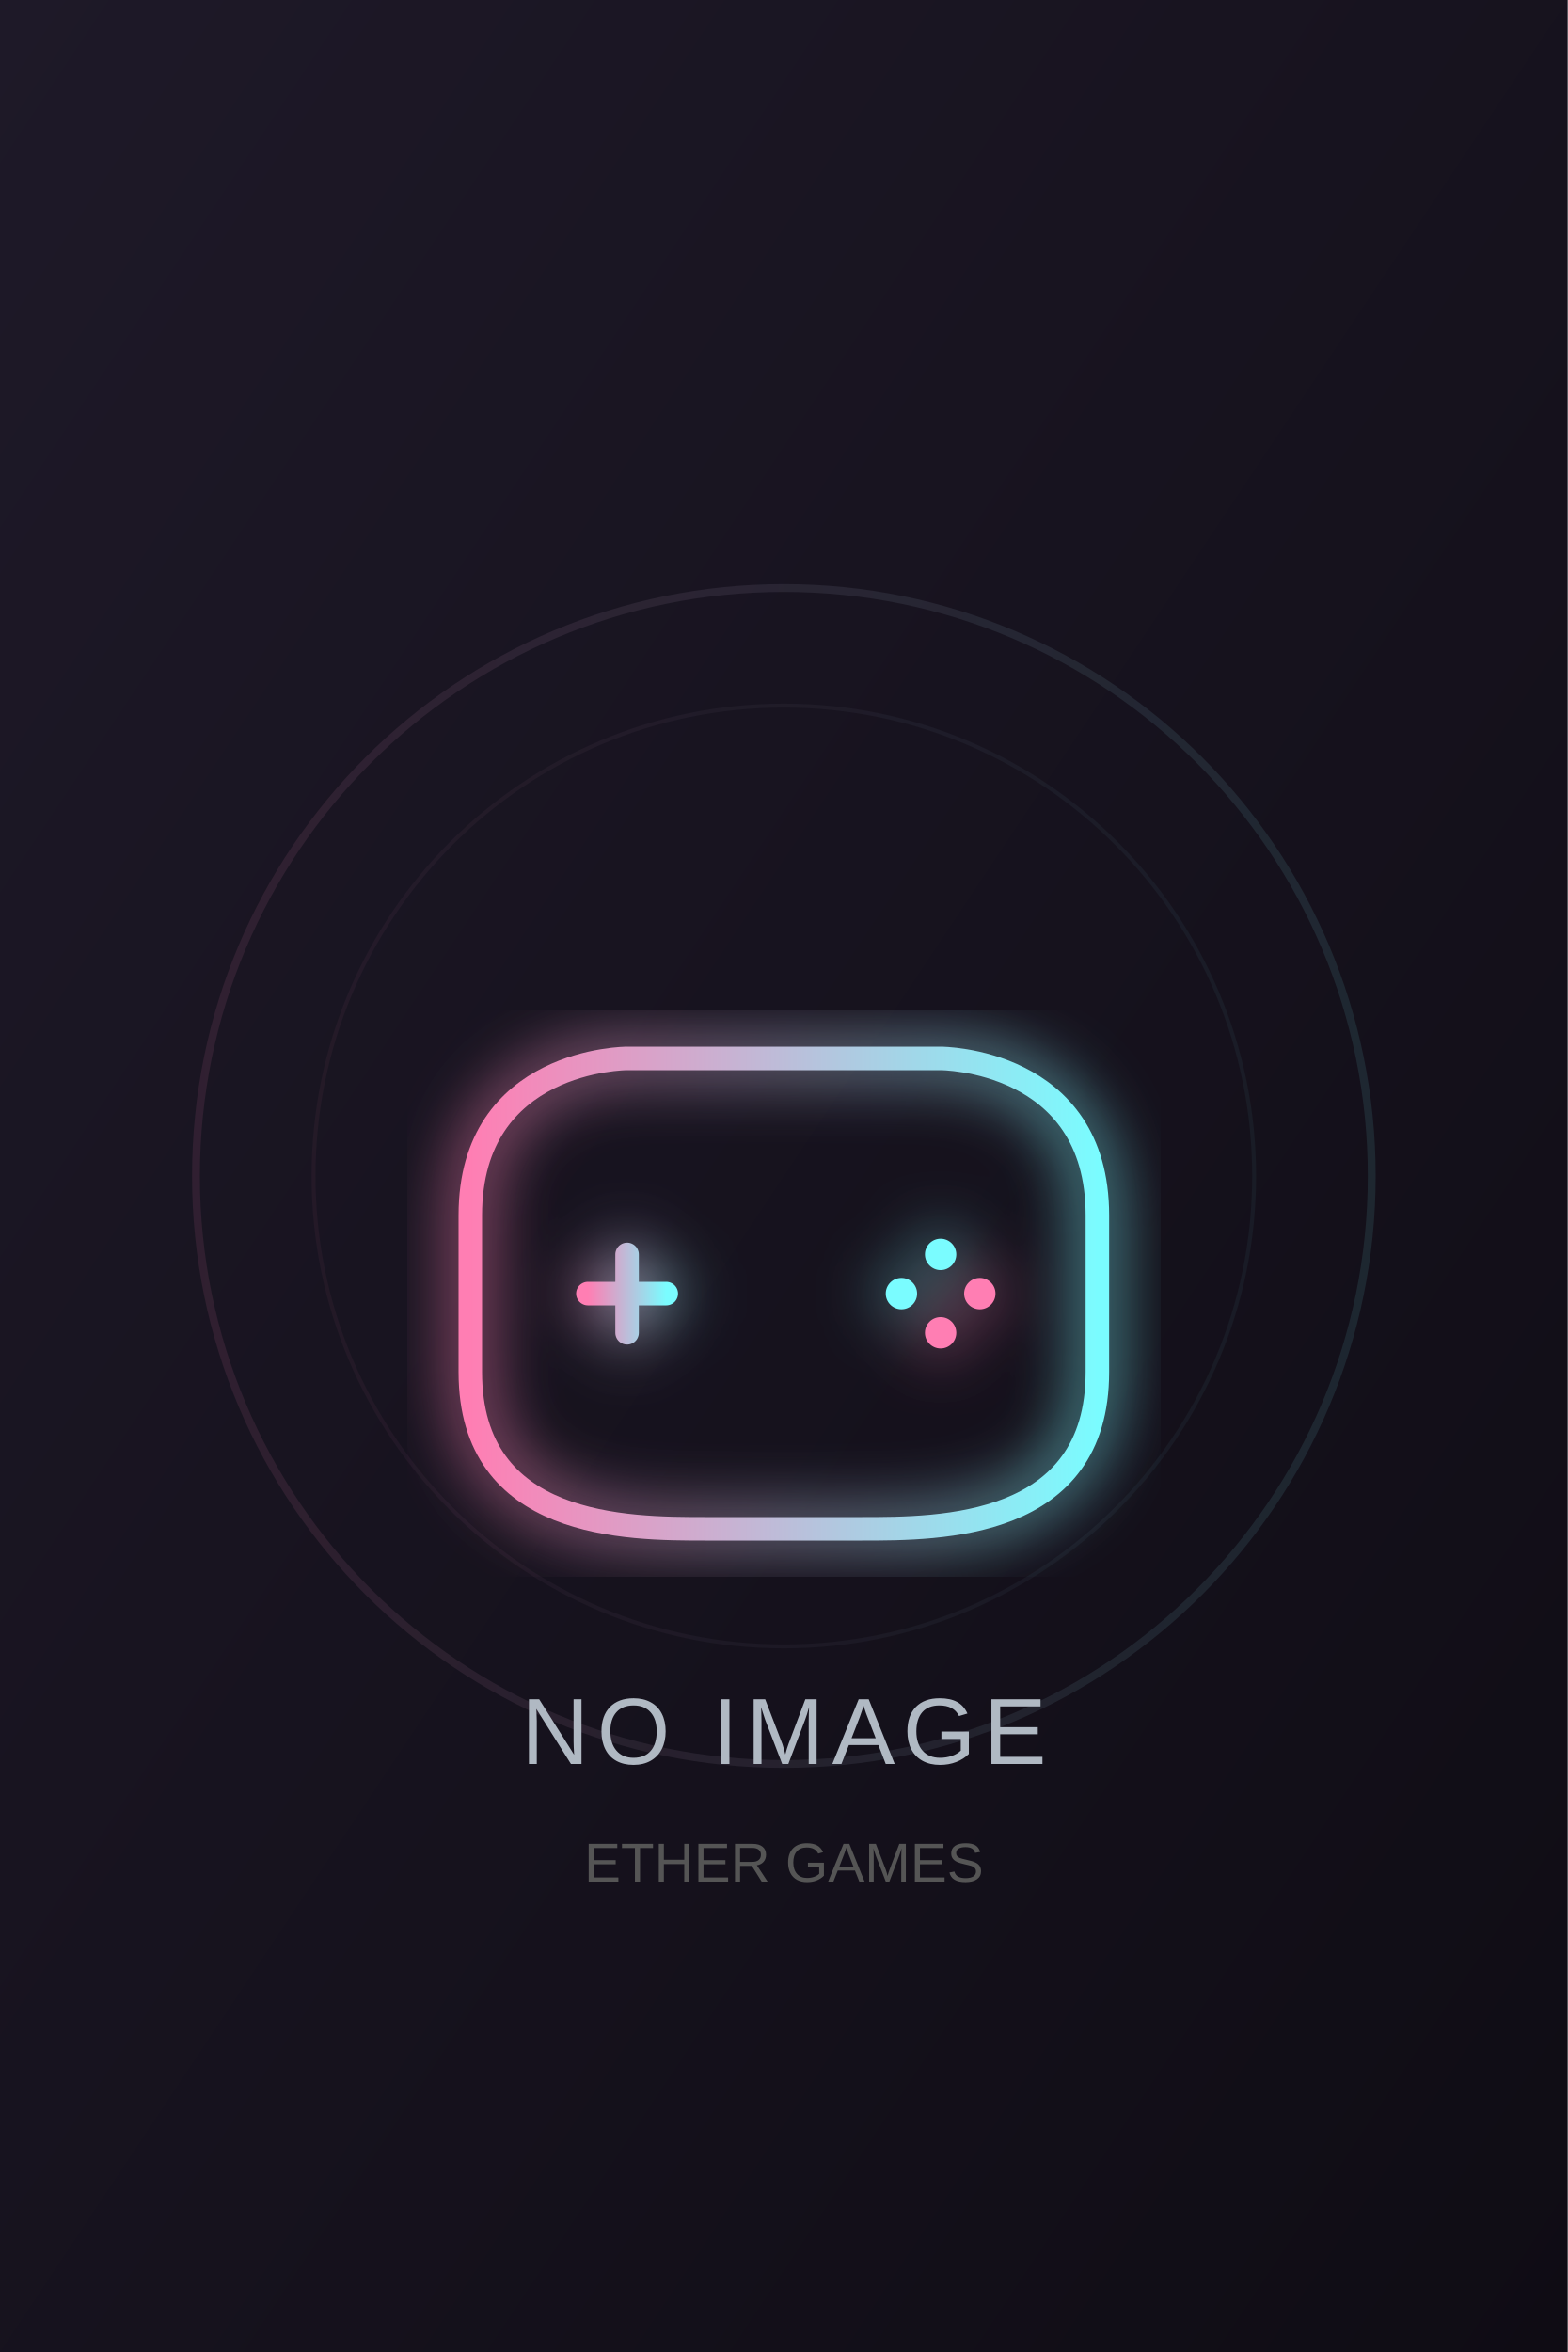
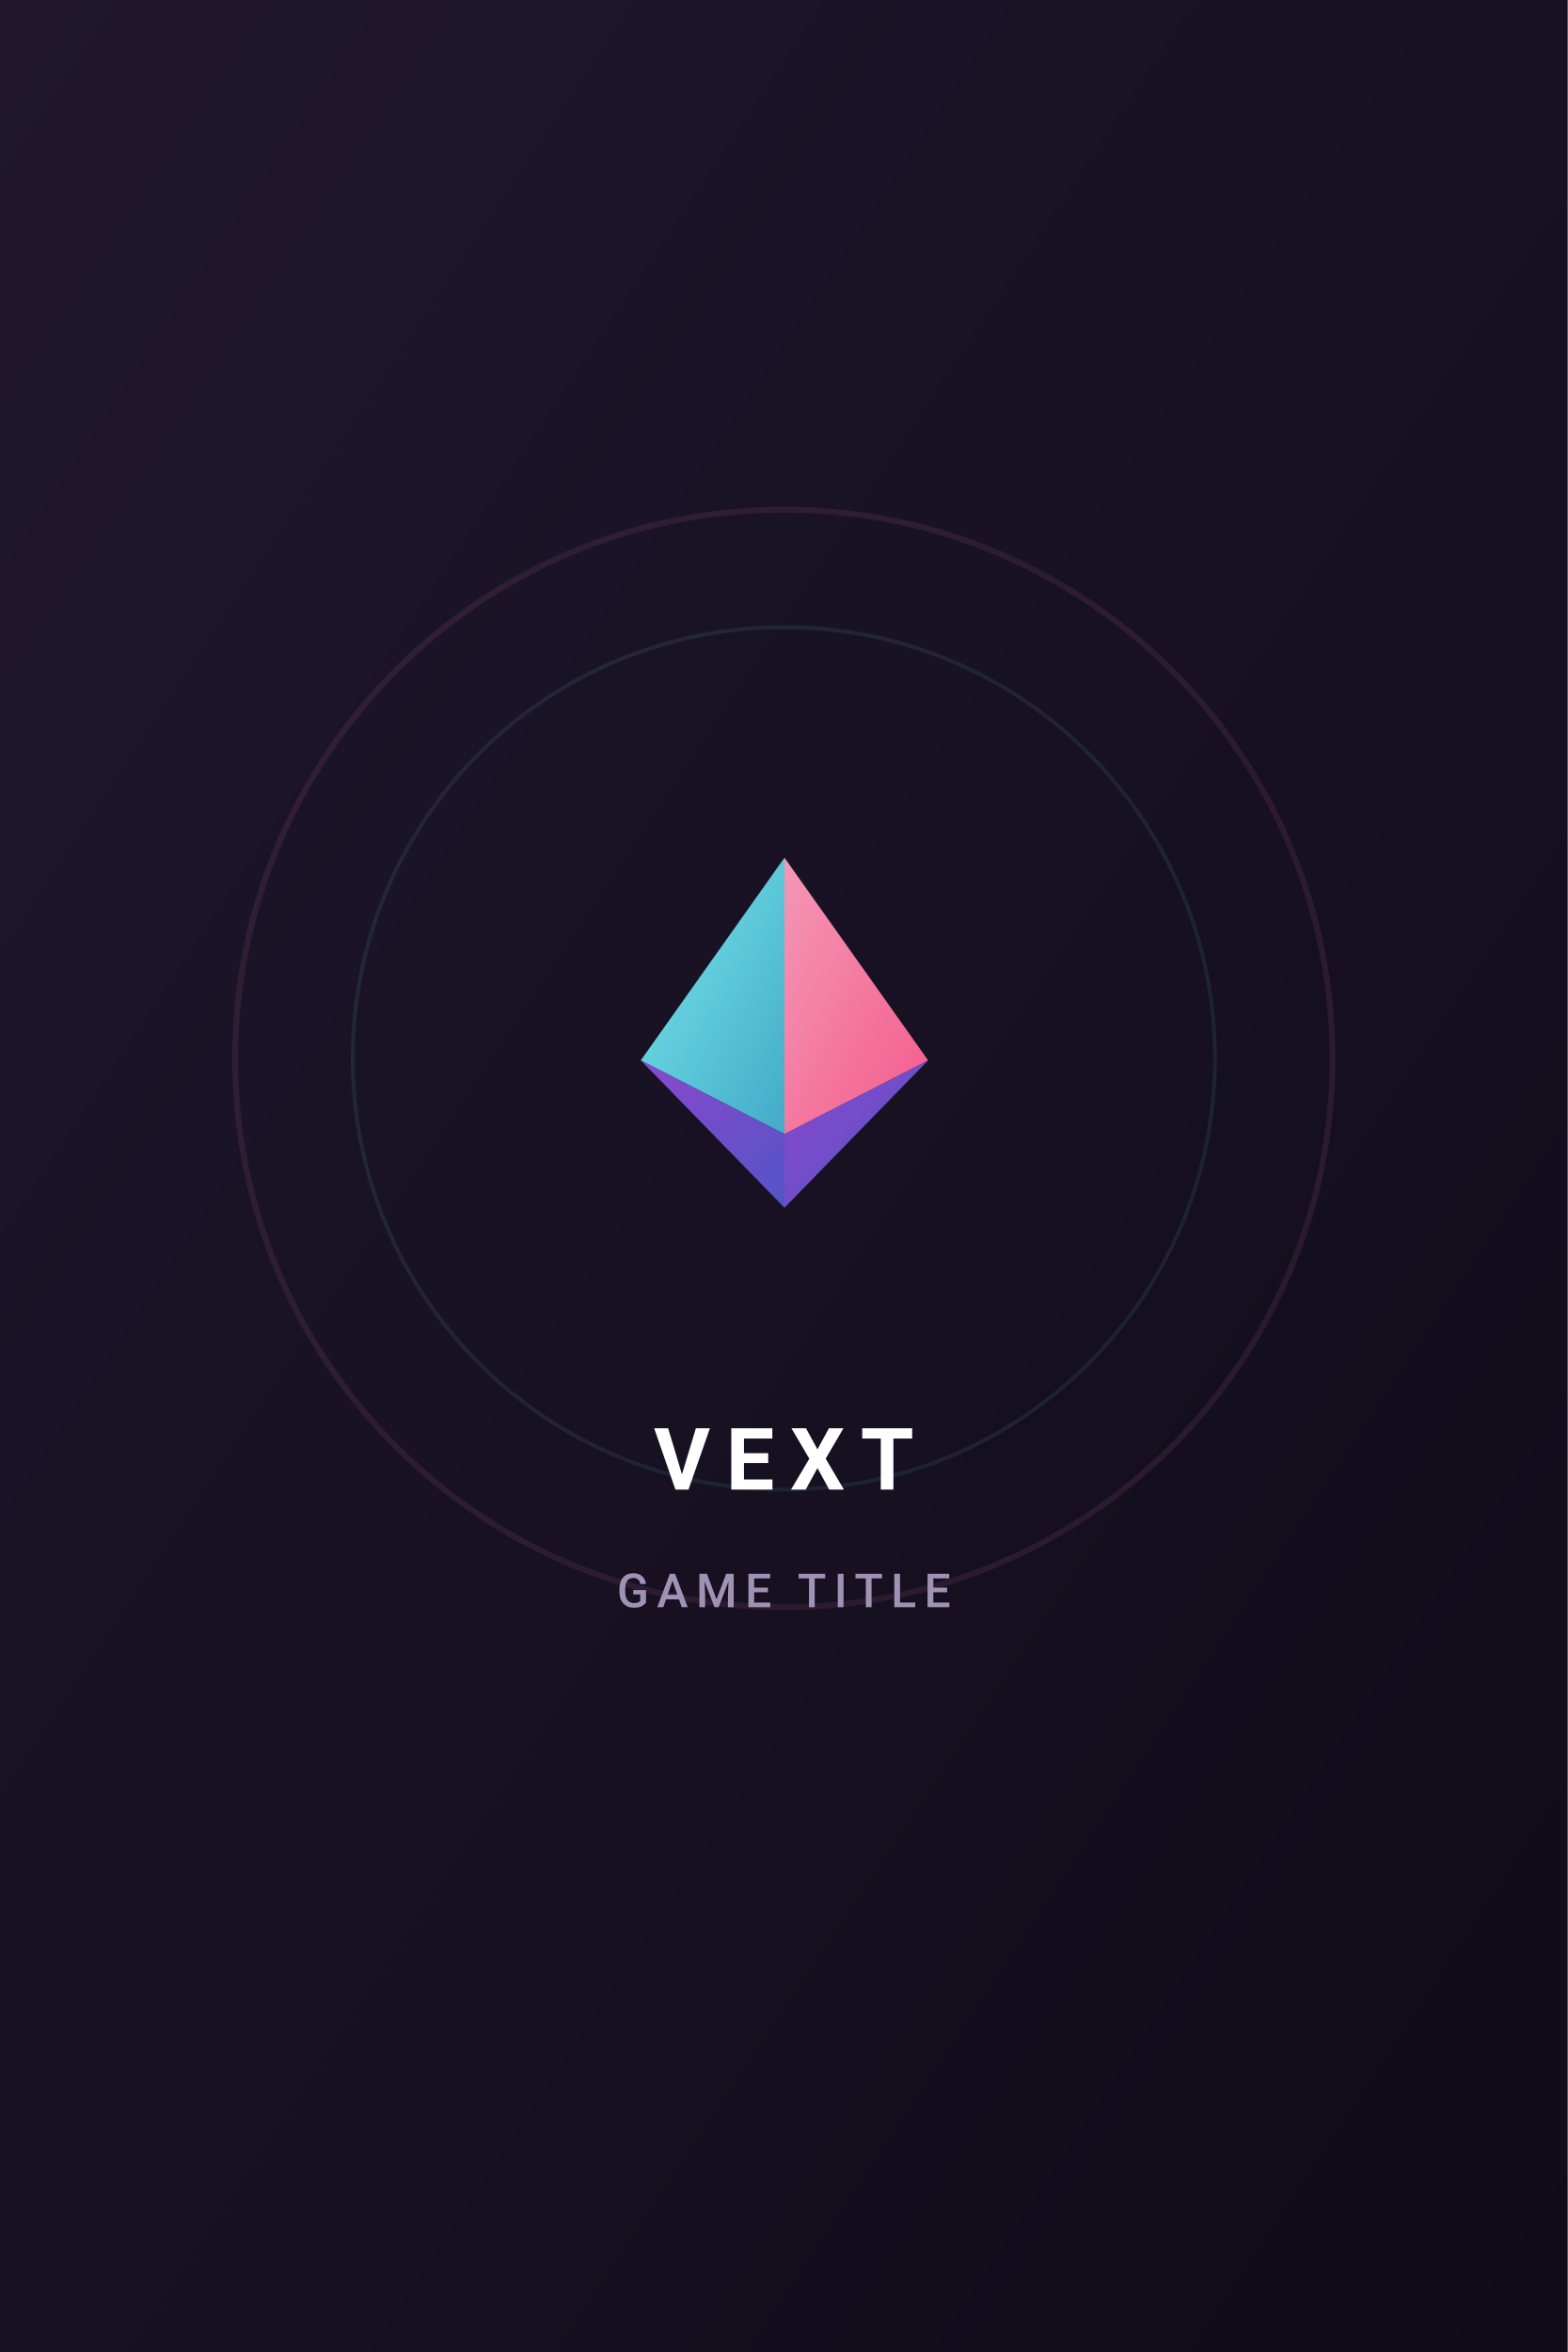
<svg xmlns="http://www.w3.org/2000/svg" width="400" height="600" viewBox="0 0 400 600">
  <defs>
    <linearGradient id="cardBg" x1="0%" y1="0%" x2="100%" y2="100%">
-       <stop offset="0%" style="stop-color:#1e1928;stop-opacity:1" />
-       <stop offset="100%" style="stop-color:#0f0c14;stop-opacity:1" />
+       <stop offset="0%" style="stop-color:#20172e;stop-opacity:1" />
+       <stop offset="100%" style="stop-color:#0f0b17;stop-opacity:1" />
    </linearGradient>
-     <linearGradient id="neonGrad" x1="0%" y1="0%" x2="100%" y2="0%">
-       <stop offset="0%" style="stop-color:#ff7eb3;stop-opacity:1" />
-       <stop offset="100%" style="stop-color:#7afcff;stop-opacity:1" />
+     <linearGradient id="petalPink" x1="0%" y1="0%" x2="100%" y2="100%">
+       <stop offset="0%" style="stop-color:#ff9ebc;stop-opacity:1" />
+       <stop offset="100%" style="stop-color:#ff5e91;stop-opacity:1" />
    </linearGradient>
-     <filter id="glow">
-       <feGaussianBlur stdDeviation="4" result="coloredBlur" />
-       <feMerge>
-         <feMergeNode in="coloredBlur" />
-         <feMergeNode in="SourceGraphic" />
-       </feMerge>
-     </filter>
+     <linearGradient id="petalCyan" x1="0%" y1="0%" x2="100%" y2="100%">
+       <stop offset="0%" style="stop-color:#81fdff;stop-opacity:1" />
+       <stop offset="100%" style="stop-color:#48bbdb;stop-opacity:1" />
+     </linearGradient>
+     <linearGradient id="petalPurple" x1="0%" y1="0%" x2="100%" y2="100%">
+       <stop offset="0%" style="stop-color:#a855f7;stop-opacity:1" />
+       <stop offset="100%" style="stop-color:#6366f1;stop-opacity:1" />
+     </linearGradient>
  </defs>
  <rect width="400" height="600" fill="url(#cardBg)" />
-   <circle cx="200" cy="300" r="150" fill="none" stroke="url(#neonGrad)" stroke-width="2" opacity="0.1" />
-   <circle cx="200" cy="300" r="120" fill="none" stroke="url(#neonGrad)" stroke-width="1" opacity="0.05" />
-   <g transform="translate(100, 250) scale(2)" filter="url(#glow)">
-     <path d="M10 30 C 10 10, 30 10, 30 10 L 70 10 C 70 10, 90 10, 90 30 L 90 50 C 90 70, 70 70, 60 70 L 40 70 C 30 70, 10 70, 10 50 Z" fill="none" stroke="url(#neonGrad)" stroke-width="3" />
-     <path d="M25 40 L 35 40 M 30 35 L 30 45" stroke="url(#neonGrad)" stroke-width="3" stroke-linecap="round" />
-     <circle cx="65" cy="40" r="2" fill="#7afcff" />
-     <circle cx="75" cy="40" r="2" fill="#ff7eb3" />
-     <circle cx="70" cy="35" r="2" fill="#7afcff" />
-     <circle cx="70" cy="45" r="2" fill="#ff7eb3" />
+   <circle cx="200" cy="270" r="140" fill="none" stroke="#ff7eb3" stroke-width="1.5" opacity="0.1" />
+   <circle cx="200" cy="270" r="110" fill="none" stroke="#7afcff" stroke-width="1" opacity="0.08" />
+   <g transform="translate(140, 200) scale(0.47)">
+     <polygon points="128,40 50,150 128,190" fill="url(#petalCyan)" opacity="0.9" />
+     <polygon points="128,40 206,150 128,190" fill="url(#petalPink)" opacity="0.95" />
+     <polygon points="50,150 128,190 128,230" fill="url(#petalPurple)" opacity="0.8" />
+     <polygon points="206,150 128,190 128,230" fill="url(#petalPurple)" opacity="0.8" />
  </g>
-   <text x="200" y="450" font-family="Arial, sans-serif" font-size="24" fill="#b0b9c3" text-anchor="middle" letter-spacing="2">NO IMAGE</text>
-   <text x="200" y="480" font-family="Arial, sans-serif" font-size="14" fill="#555" text-anchor="middle">ETHER GAMES</text>
+   <text x="200" y="380" font-family="-apple-system, BlinkMacSystemFont, 'Segoe UI', Roboto, sans-serif" font-size="22" font-weight="700" fill="#ffffff" text-anchor="middle" letter-spacing="4">VEXT</text>
+   <text x="200" y="410" font-family="-apple-system, BlinkMacSystemFont, 'Segoe UI', Roboto, sans-serif" font-size="12" font-weight="500" fill="#a092b5" text-anchor="middle" letter-spacing="2">GAME TITLE</text>
</svg>
